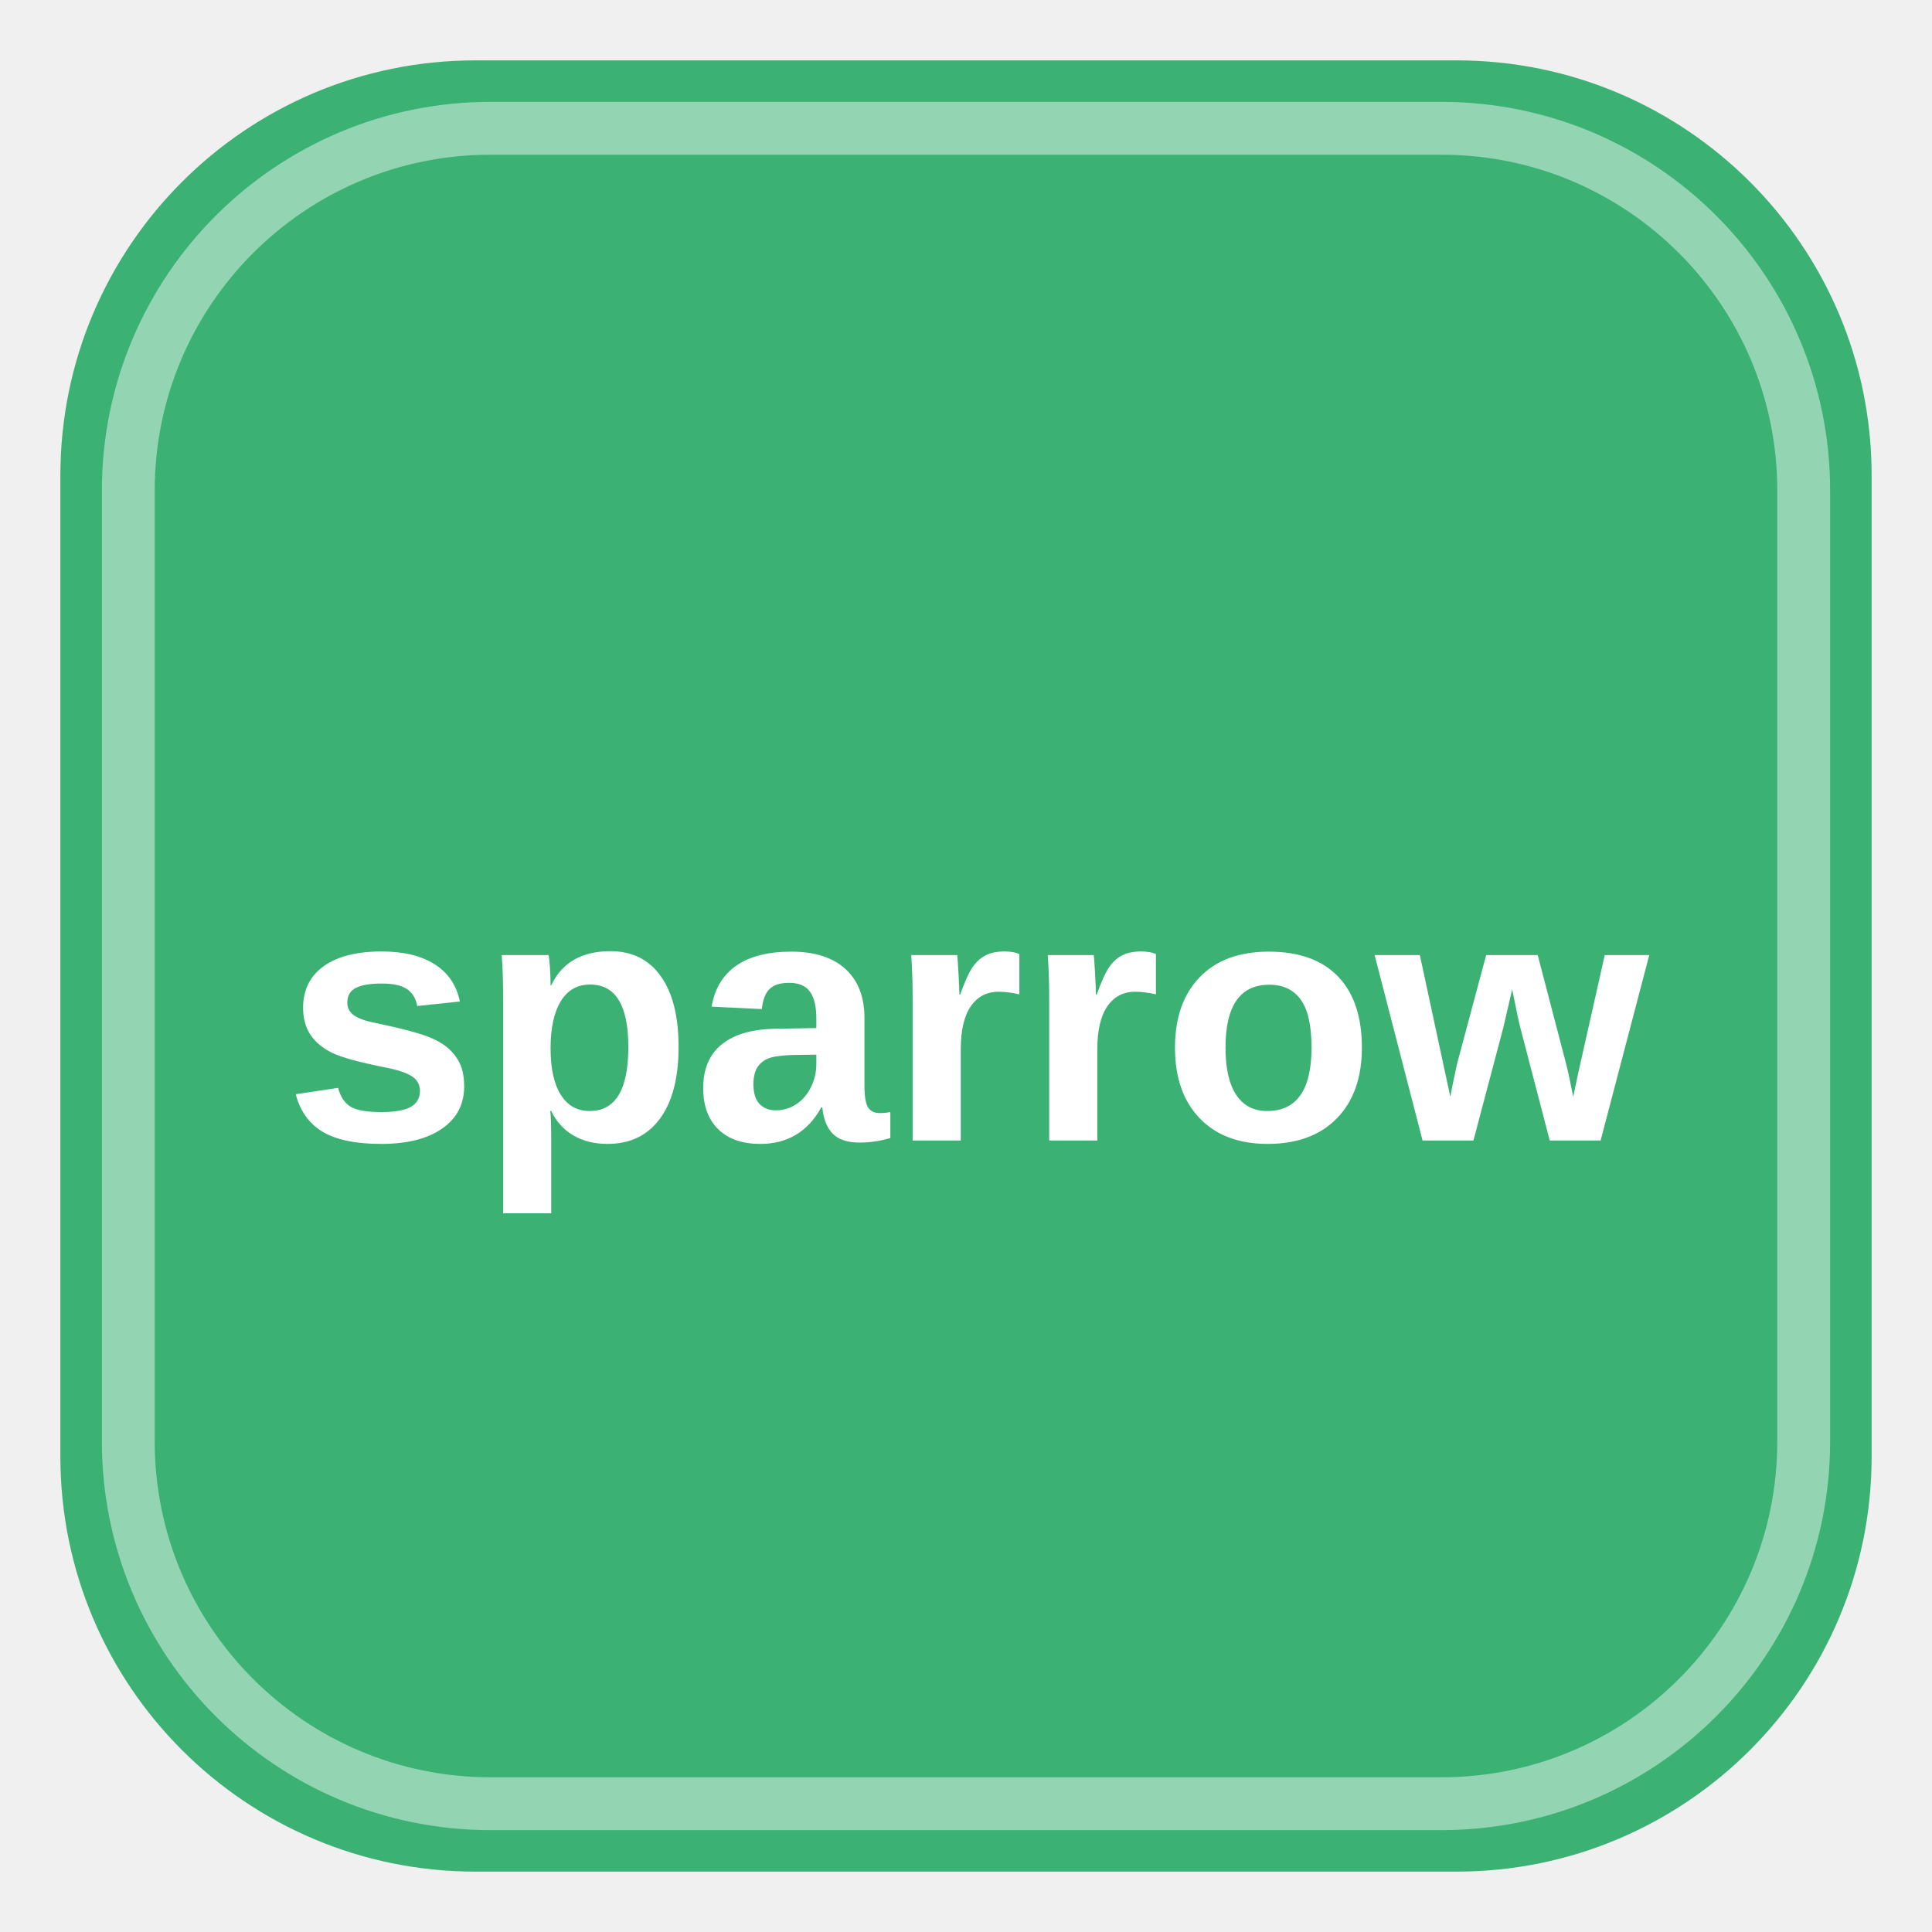
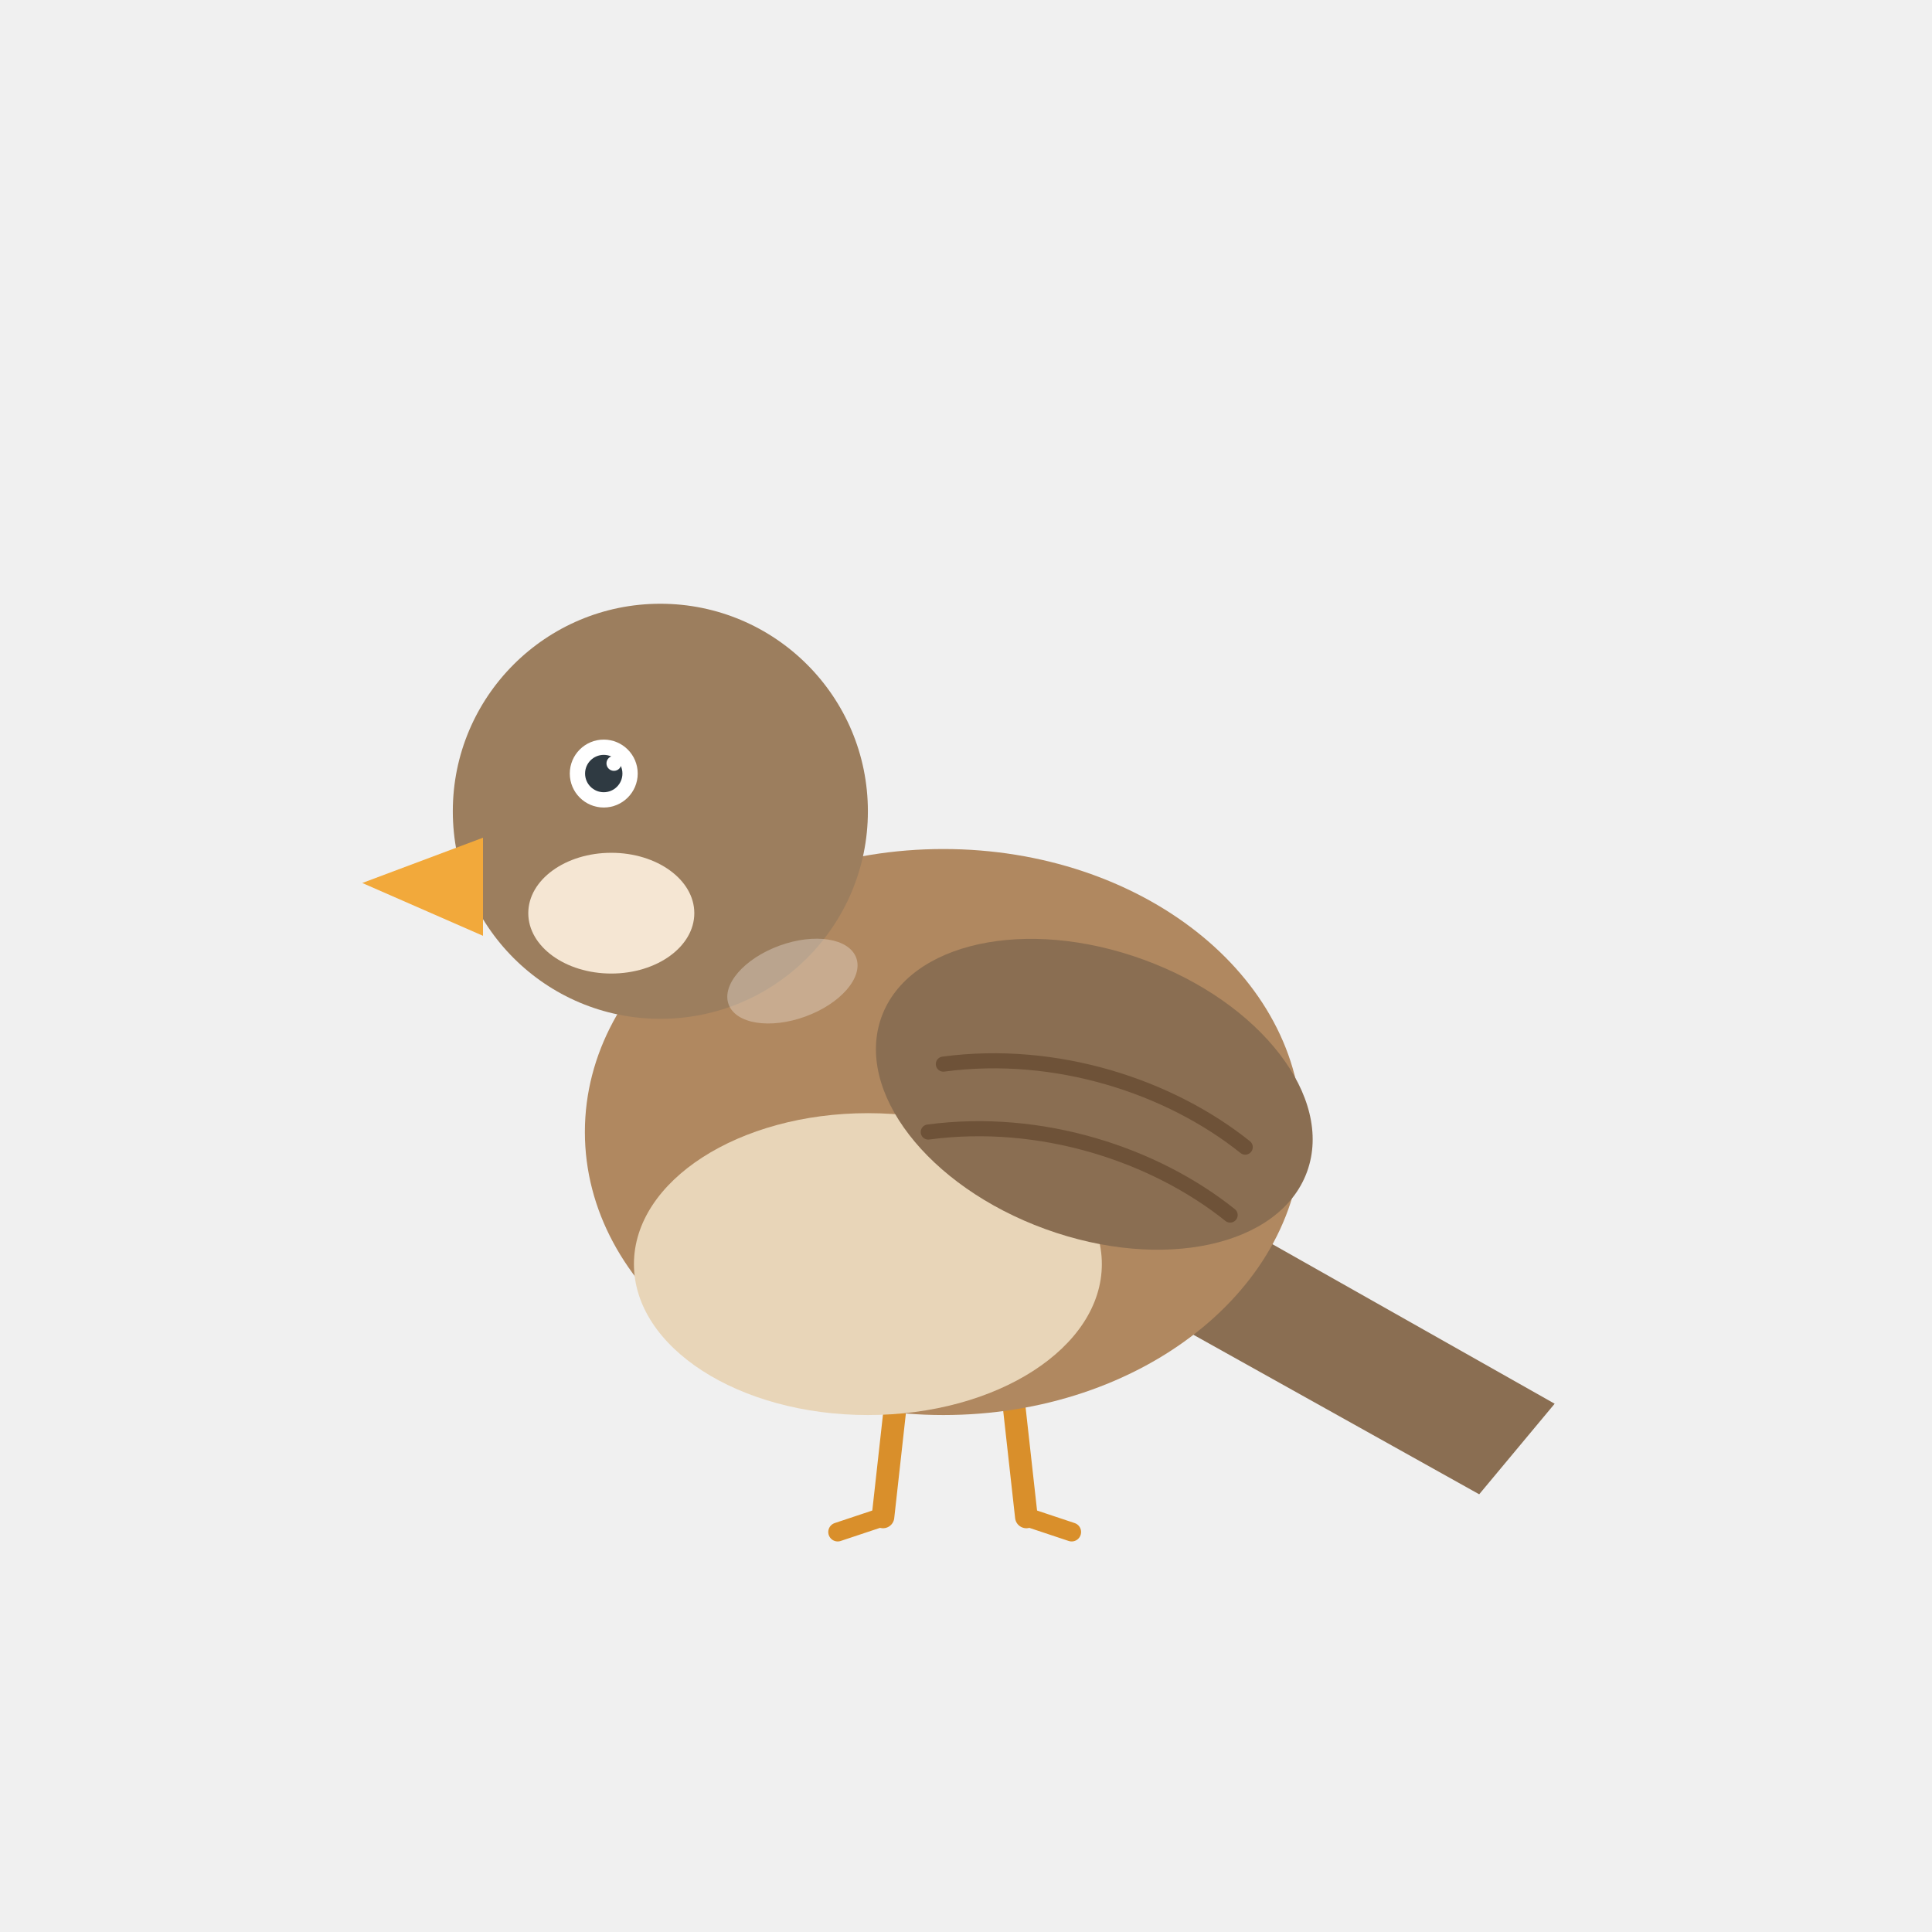
<svg xmlns="http://www.w3.org/2000/svg" width="512" height="512" viewBox="0 0 512 512">
-   <rect x="16" y="16" width="480" height="480" rx="110" fill="#3BB273" />
-   <rect x="34" y="34" width="444" height="444" rx="96" fill="none" stroke="rgba(255,255,255,0.45)" stroke-width="14" />
-   <text x="256" y="270" font-family="Arial, Helvetica, sans-serif" font-weight="bold" font-size="93" fill="#FFFFFF" text-anchor="middle" dominant-baseline="central">sparrow</text>
+   <path d="M238 366 L234 402" stroke="#D98F2B" stroke-width="6" fill="none" stroke-linecap="round" stroke-linejoin="round" opacity="1" />
+   <path d="M234 402 L222 406" stroke="#D98F2B" stroke-width="5" fill="none" stroke-linecap="round" stroke-linejoin="round" opacity="1" />
+   <path d="M268 366 L272 402" stroke="#D98F2B" stroke-width="6" fill="none" stroke-linecap="round" stroke-linejoin="round" opacity="1" />
+   <path d="M272 402 L284 406" stroke="#D98F2B" stroke-width="5" fill="none" stroke-linecap="round" stroke-linejoin="round" opacity="1" />
+   <path d="M320 320 L412 372 L392 396 L306 348 Z" fill="#8A6E52" />
+   <ellipse cx="250" cy="300" rx="95" ry="75" fill="#B08860" />
+   <ellipse cx="230" cy="335" rx="62" ry="40" fill="#E8D5B8" />
+   <circle cx="175" cy="215" r="55" fill="#9C7E5E" />
+   <path d="M128 222 L96 234 L128 248 Z" fill="#F2A93B" />
+   <circle cx="160" cy="205" r="9" fill="#FFFFFF" />
+   <circle cx="160" cy="205" r="4.95" fill="#2F3A42" />
+   <circle cx="162.7" cy="202.3" r="1.98" fill="#FFFFFF" />
+   <ellipse cx="162" cy="242" rx="22" ry="16" fill="#F5E6D3" />
+   <ellipse cx="290" cy="290" rx="60" ry="38" fill="#8A6E52" transform="rotate(20 290 290)" />
+   <path d="M250 282 C280 278 310 288 330 304" stroke="#6E5238" stroke-width="4" fill="none" stroke-linecap="round" stroke-linejoin="round" opacity="1" />
+   <path d="M246 300 C276 296 306 306 326 322" stroke="#6E5238" stroke-width="4" fill="none" stroke-linecap="round" stroke-linejoin="round" opacity="1" />
+   <ellipse cx="210" cy="260" rx="18" ry="10" fill="#FFFFFF" opacity="0.3" transform="rotate(-20 210 260)" />
</svg>
